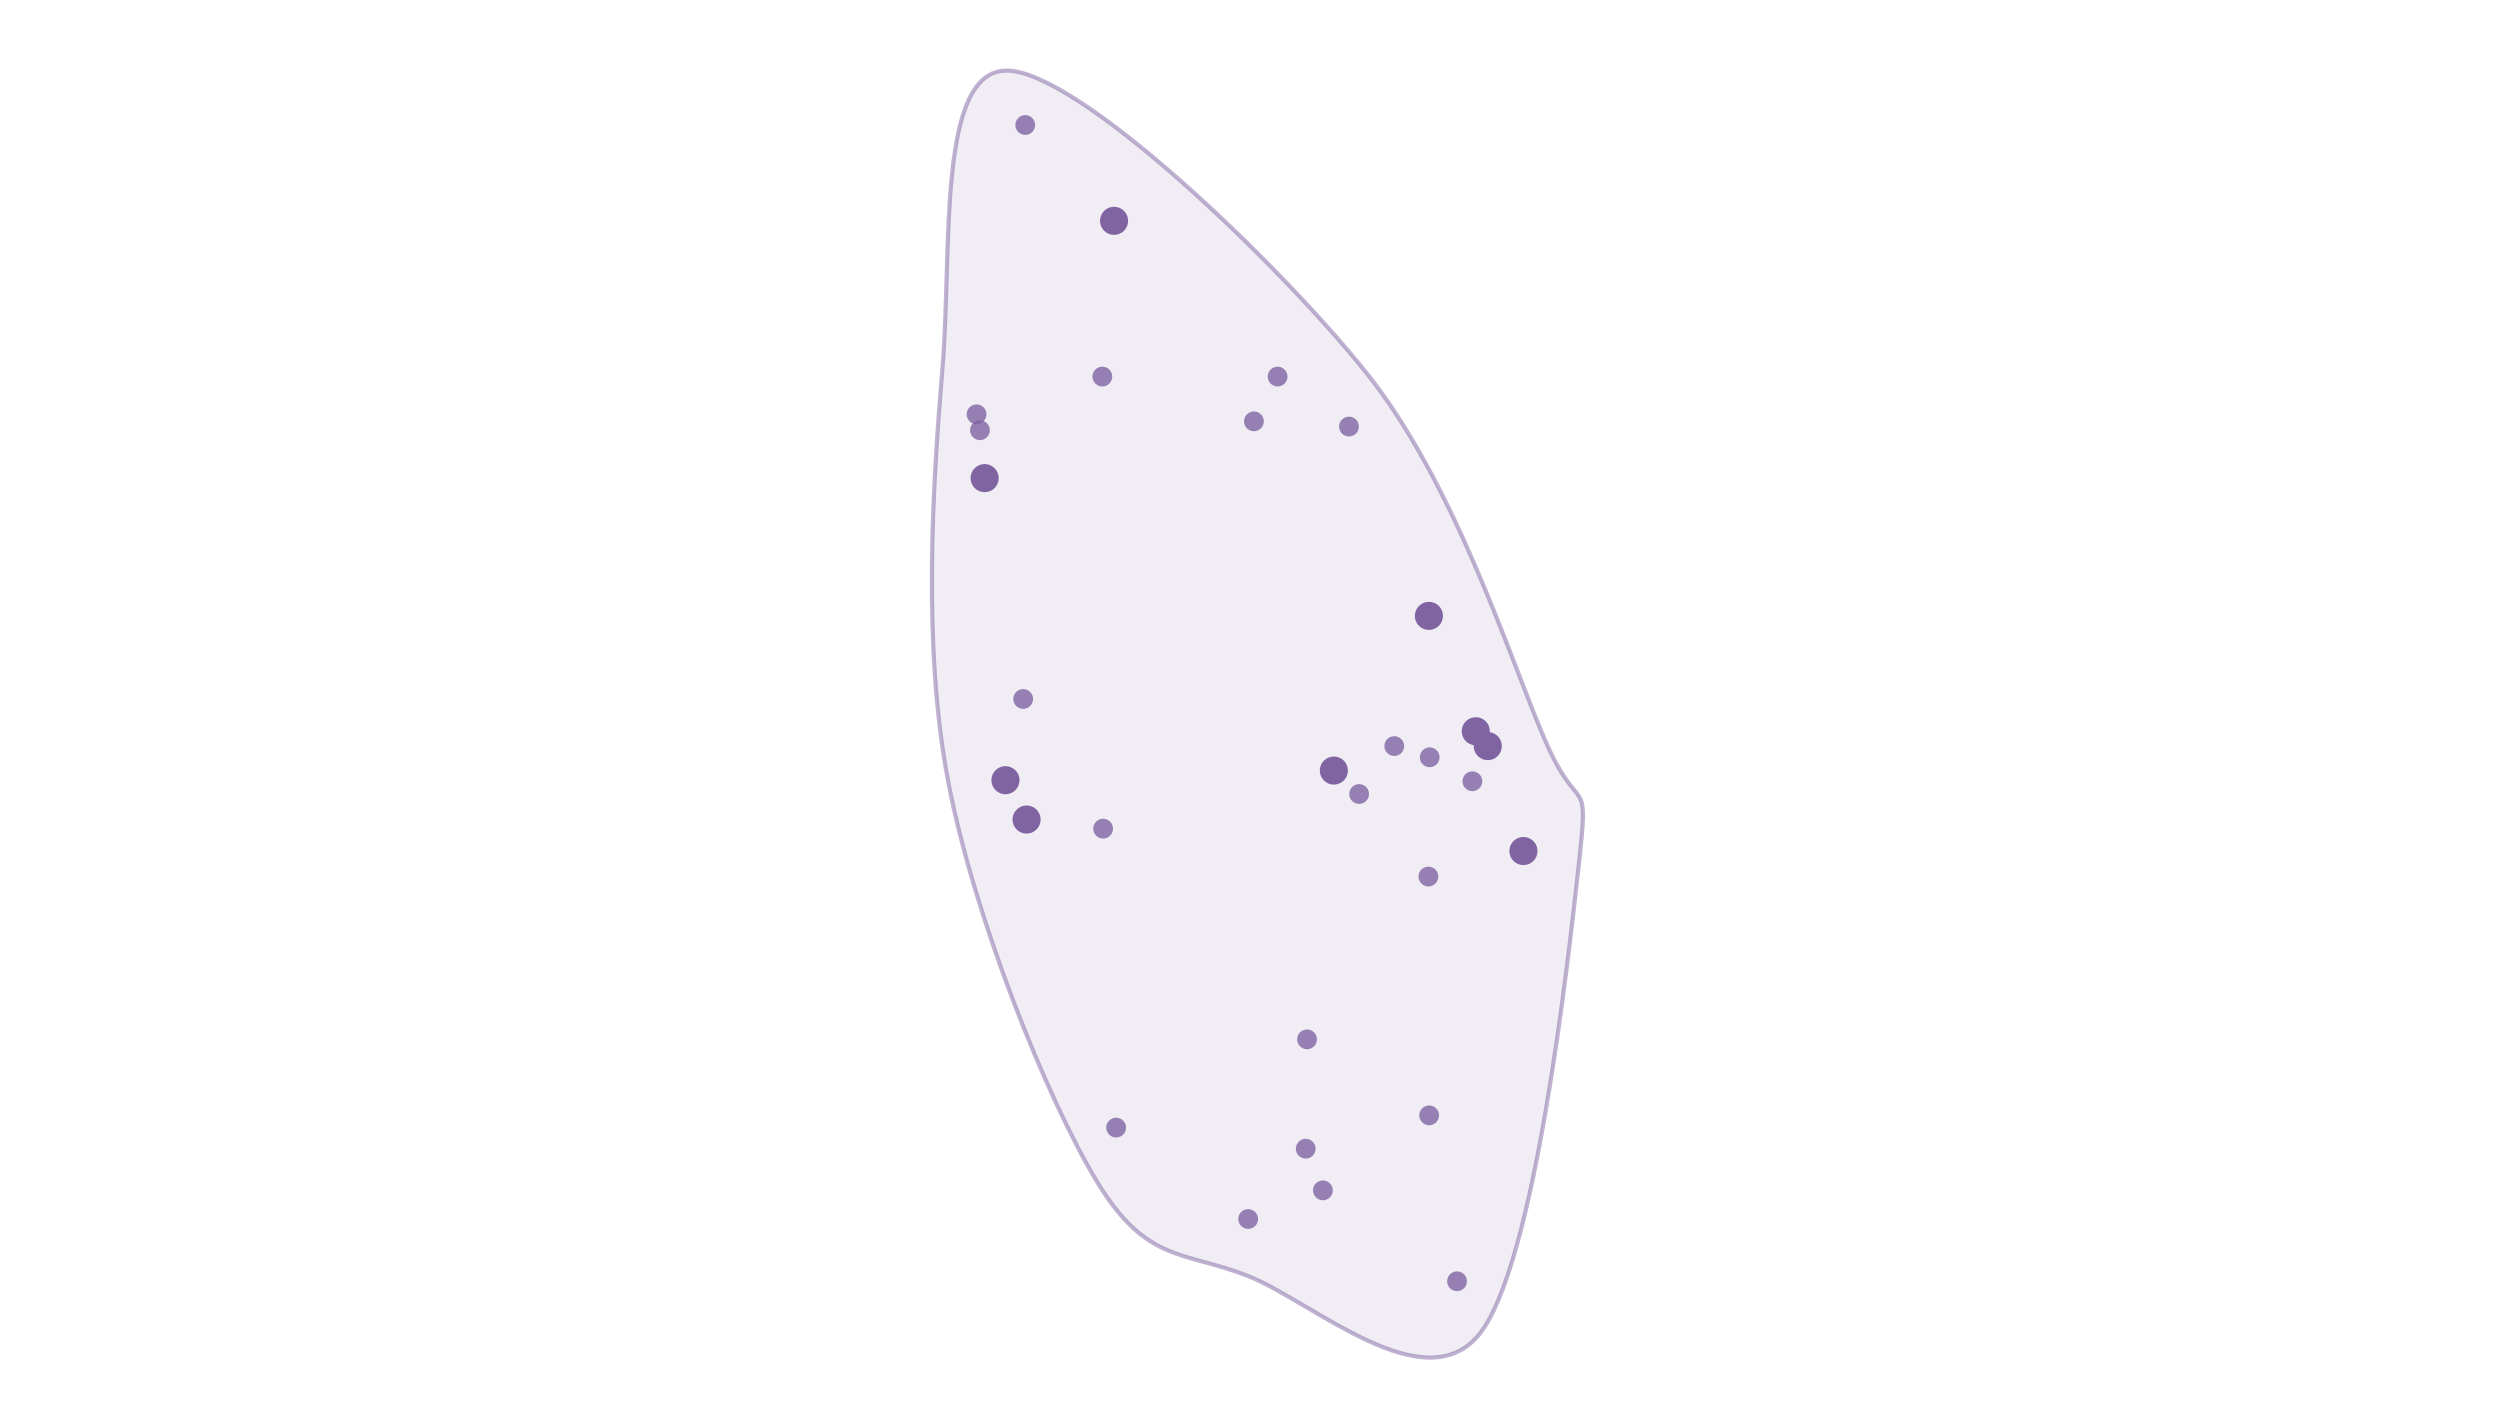
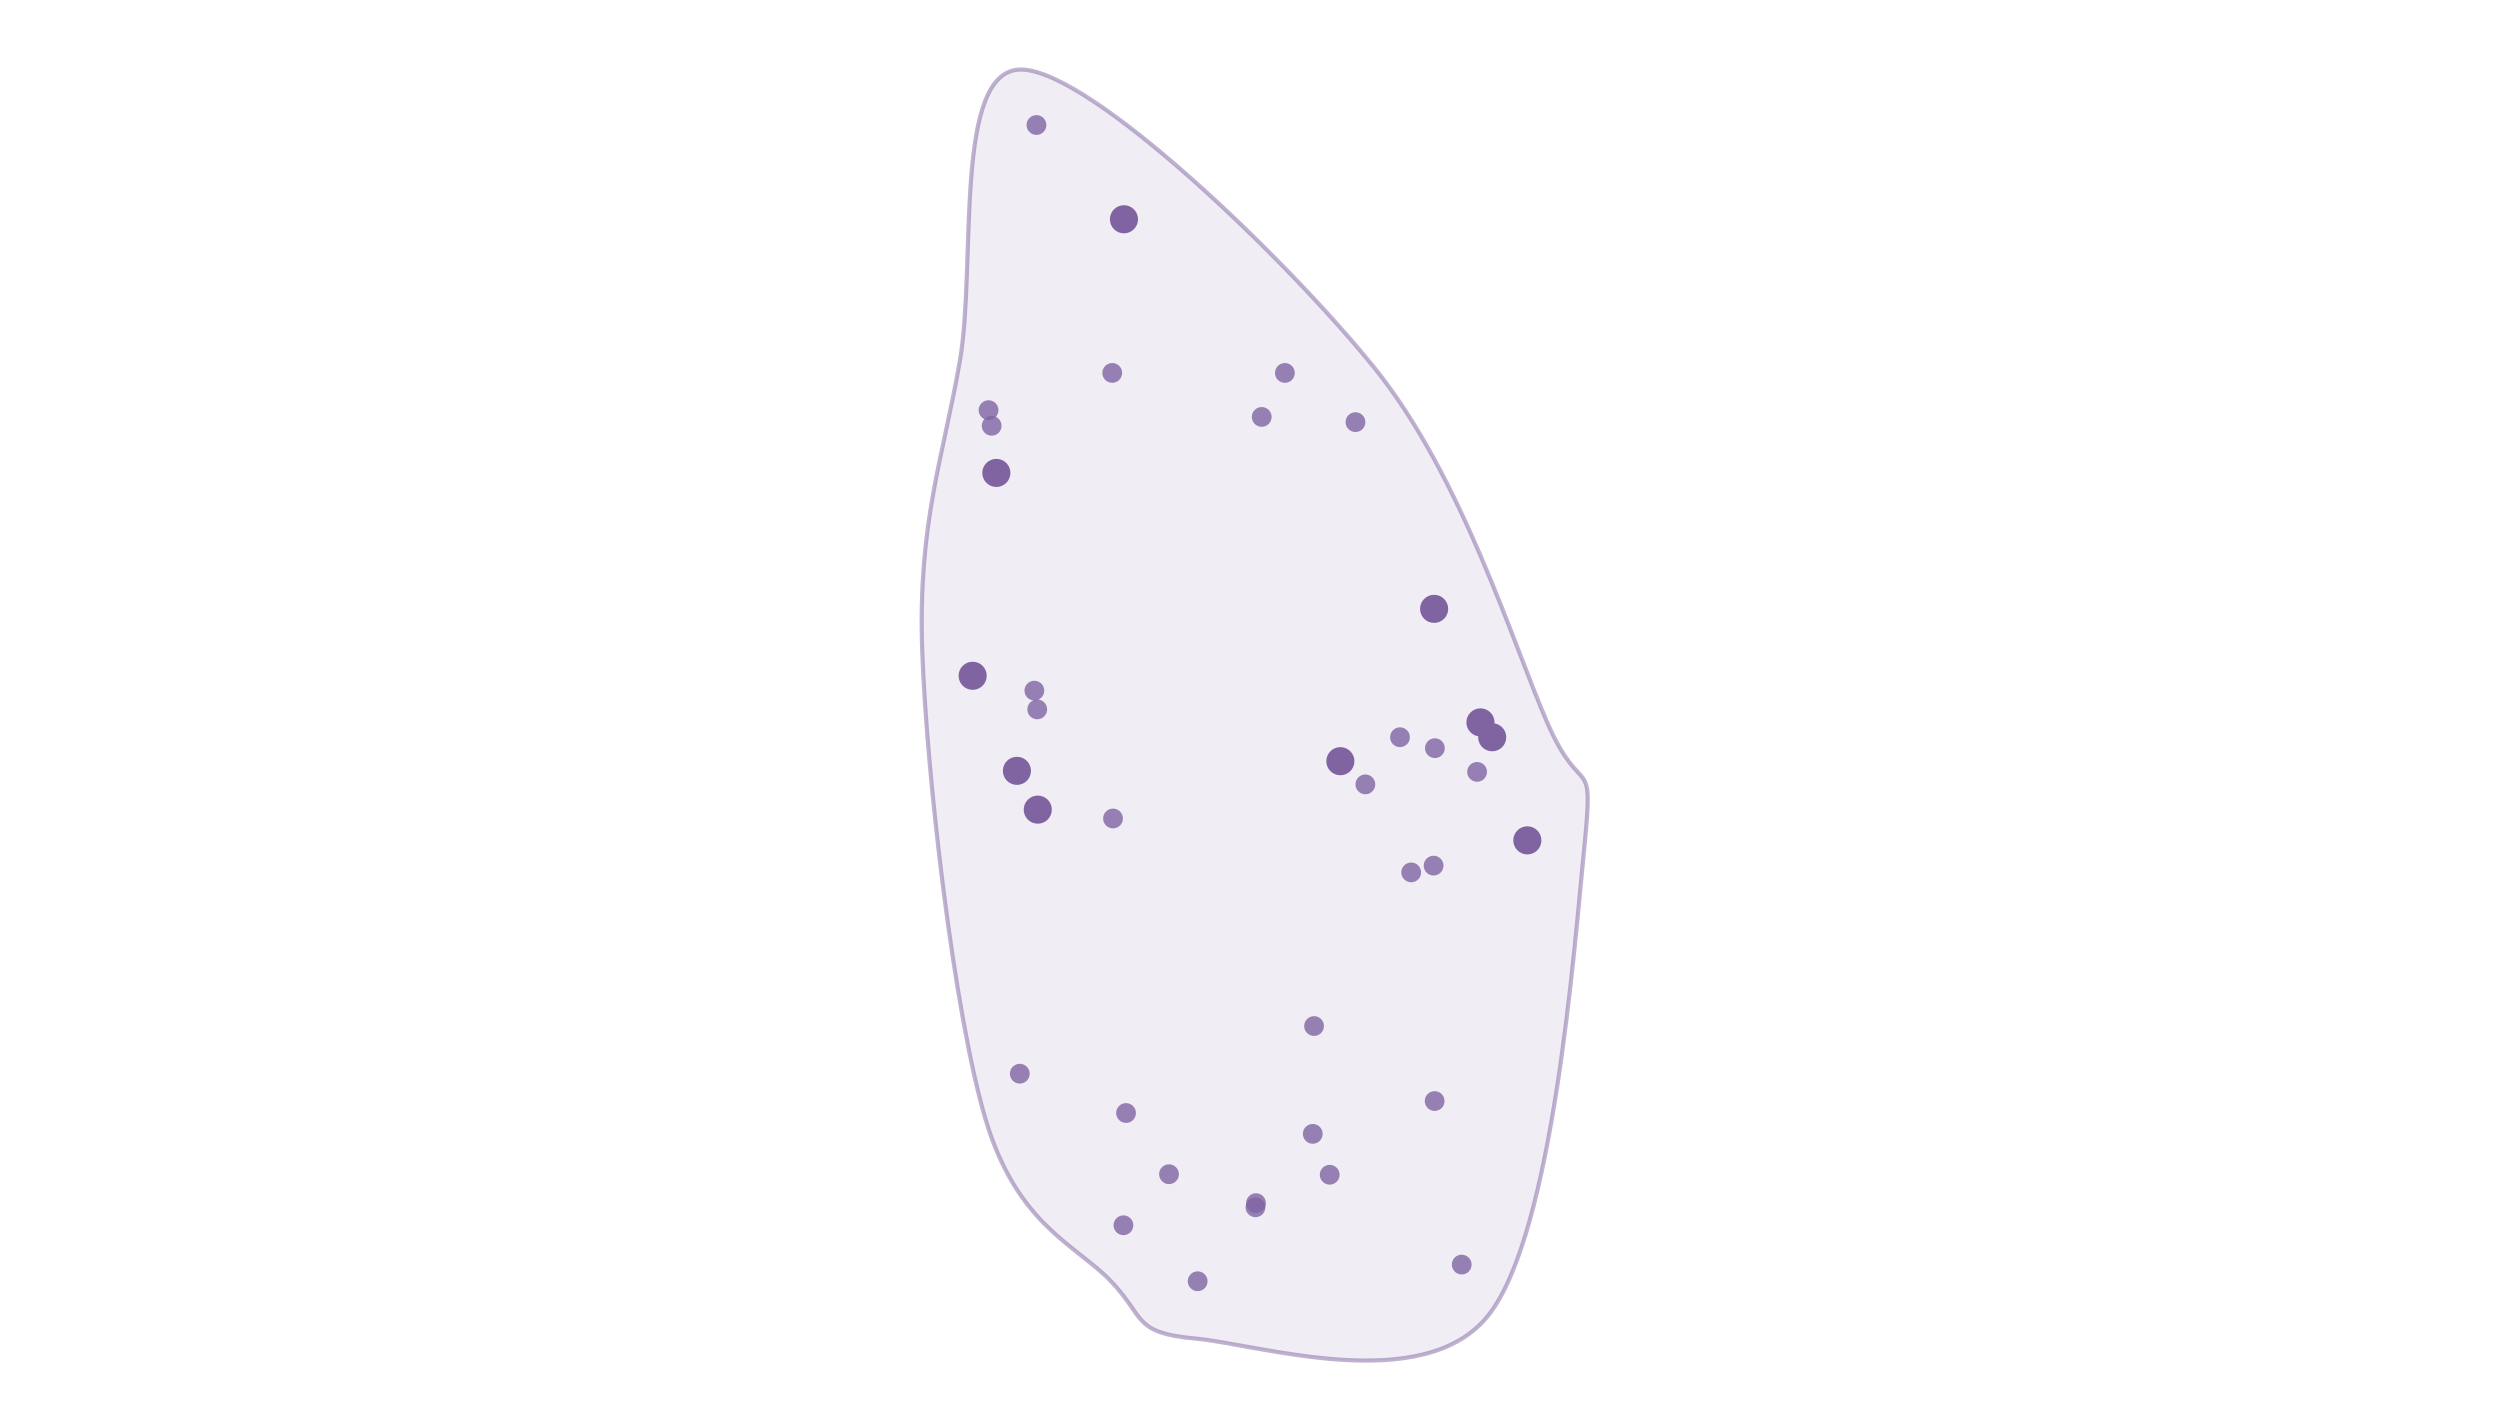
<svg xmlns="http://www.w3.org/2000/svg" viewBox="0 0 960 540" width="960" height="540" role="img" aria-labelledby="t d">
-   <path d="M361.9 141.4C365.7 95.9 359.6 26.9 386.7 27.1C413.8 27.3 490 100 524.4 142.8C558.8 185.6 579.6 252.4 593.2 284C606.8 315.6 610.4 294.6 606.2 332.6C602 370.7 589.2 486.1 568.1 512.3C547 538.6 504 499.9 479.5 490.1C455 480.3 440.4 485.4 421.2 453.7C402 422 374 352.2 364.1 300.1C354.2 248.1 358.1 186.9 361.9 141.4Z" fill="#8064A2" fill-opacity=".12" stroke="#8064A2" stroke-opacity=".5" stroke-width="1.6" stroke-linejoin="round" />
-   <circle cx="548.7" cy="236.5" r="5.4" fill="#8064A2" />
-   <circle cx="427.8" cy="84.8" r="5.4" fill="#8064A2" />
-   <circle cx="512.2" cy="295.9" r="5.4" fill="#8064A2" />
-   <circle cx="535.4" cy="286.5" r="3.8" fill="#8064A2" fill-opacity=".8" />
-   <circle cx="566.7" cy="280.8" r="5.4" fill="#8064A2" />
-   <circle cx="490.6" cy="144.6" r="3.8" fill="#8064A2" fill-opacity=".8" />
-   <circle cx="518" cy="163.8" r="3.8" fill="#8064A2" fill-opacity=".8" />
-   <circle cx="508" cy="457.1" r="3.8" fill="#8064A2" fill-opacity=".8" />
-   <circle cx="521.9" cy="304.9" r="3.8" fill="#8064A2" fill-opacity=".8" />
-   <circle cx="548.8" cy="428.3" r="3.8" fill="#8064A2" fill-opacity=".8" />
-   <circle cx="428.6" cy="433" r="3.8" fill="#8064A2" fill-opacity=".8" />
-   <circle cx="549" cy="290.8" r="3.8" fill="#8064A2" fill-opacity=".8" />
-   <circle cx="559.5" cy="492" r="3.8" fill="#8064A2" fill-opacity=".8" />
-   <circle cx="481.5" cy="161.8" r="3.8" fill="#8064A2" fill-opacity=".8" />
-   <circle cx="393.7" cy="48" r="3.8" fill="#8064A2" fill-opacity=".8" />
-   <circle cx="375" cy="159.1" r="3.8" fill="#8064A2" fill-opacity=".8" />
-   <circle cx="386.1" cy="299.6" r="5.4" fill="#8064A2" />
-   <circle cx="585" cy="326.8" r="5.4" fill="#8064A2" />
-   <circle cx="423.3" cy="144.6" r="3.8" fill="#8064A2" fill-opacity=".8" />
-   <circle cx="394.2" cy="314.7" r="5.4" fill="#8064A2" />
-   <circle cx="548.5" cy="336.6" r="3.8" fill="#8064A2" fill-opacity=".8" />
-   <circle cx="376.3" cy="165.2" r="3.8" fill="#8064A2" fill-opacity=".8" />
-   <circle cx="378.1" cy="183.6" r="5.4" fill="#8064A2" />
-   <circle cx="392.9" cy="268.4" r="3.8" fill="#8064A2" fill-opacity=".8" />
-   <circle cx="501.9" cy="399.1" r="3.8" fill="#8064A2" fill-opacity=".8" />
-   <circle cx="501.4" cy="441.1" r="3.8" fill="#8064A2" fill-opacity=".8" />
-   <circle cx="479.3" cy="468.1" r="3.8" fill="#8064A2" fill-opacity=".8" />
-   <circle cx="423.6" cy="318.2" r="3.8" fill="#8064A2" fill-opacity=".8" />
-   <circle cx="571.3" cy="286.5" r="5.4" fill="#8064A2" />
-   <circle cx="565.4" cy="300" r="3.8" fill="#8064A2" fill-opacity=".8" />
+   <path d="M354.1 249.2C352.5 200.6 362.2 175.6 368.6 138.5C375 101.4 365.8 26.2 392.3 26.7C418.9 27.2 494.2 99.6 527.9 141.4C561.6 183.3 580.9 247.2 594.3 277.8C607.7 308.4 612.2 287.3 608.4 325.2C604.6 363.1 596.5 473.5 571.6 505C546.7 536.5 483.2 516.2 459 514C434.8 511.8 440 506 426.6 492C413.2 478 390.6 470.5 378.5 430C366.4 389.5 355.8 297.8 354.1 249.2Z" fill="#8064A2" fill-opacity=".12" stroke="#8064A2" stroke-opacity=".5" stroke-width="1.6" stroke-linejoin="round" />
+   <circle cx="550.7" cy="233.8" r="5.4" fill="#8064A2" />
+   <circle cx="431.6" cy="84.2" r="5.4" fill="#8064A2" />
+   <circle cx="514.7" cy="292.3" r="5.4" fill="#8064A2" />
+   <circle cx="537.6" cy="283.1" r="3.8" fill="#8064A2" fill-opacity=".8" />
+   <circle cx="568.5" cy="277.4" r="5.4" fill="#8064A2" />
+   <circle cx="493.4" cy="143.2" r="3.8" fill="#8064A2" fill-opacity=".8" />
+   <circle cx="520.5" cy="162.1" r="3.8" fill="#8064A2" fill-opacity=".8" />
+   <circle cx="510.6" cy="451.1" r="3.8" fill="#8064A2" fill-opacity=".8" />
+   <circle cx="524.3" cy="301.2" r="3.8" fill="#8064A2" fill-opacity=".8" />
+   <circle cx="550.9" cy="422.8" r="3.8" fill="#8064A2" fill-opacity=".8" />
+   <circle cx="432.4" cy="427.4" r="3.8" fill="#8064A2" fill-opacity=".8" />
+   <circle cx="551" cy="287.3" r="3.8" fill="#8064A2" fill-opacity=".8" />
+   <circle cx="561.3" cy="485.6" r="3.8" fill="#8064A2" fill-opacity=".8" />
+   <circle cx="484.5" cy="160.1" r="3.8" fill="#8064A2" fill-opacity=".8" />
+   <circle cx="398" cy="48" r="3.8" fill="#8064A2" fill-opacity=".8" />
+   <circle cx="379.6" cy="157.5" r="3.8" fill="#8064A2" fill-opacity=".8" />
+   <circle cx="390.5" cy="296" r="5.4" fill="#8064A2" />
+   <circle cx="586.5" cy="322.7" r="5.4" fill="#8064A2" />
+   <circle cx="427.1" cy="143.2" r="3.8" fill="#8064A2" fill-opacity=".8" />
+   <circle cx="398.5" cy="310.9" r="5.4" fill="#8064A2" />
+   <circle cx="550.5" cy="332.4" r="3.8" fill="#8064A2" fill-opacity=".8" />
+   <circle cx="380.8" cy="163.5" r="3.8" fill="#8064A2" fill-opacity=".8" />
+   <circle cx="382.6" cy="181.6" r="5.4" fill="#8064A2" />
+   <circle cx="397.2" cy="265.2" r="3.8" fill="#8064A2" fill-opacity=".8" />
+   <circle cx="504.6" cy="394" r="3.8" fill="#8064A2" fill-opacity=".8" />
+   <circle cx="504.1" cy="435.4" r="3.8" fill="#8064A2" fill-opacity=".8" />
+   <circle cx="482.3" cy="462" r="3.8" fill="#8064A2" fill-opacity=".8" />
+   <circle cx="373.5" cy="259.5" r="5.4" fill="#8064A2" />
+   <circle cx="427.4" cy="314.3" r="3.8" fill="#8064A2" fill-opacity=".8" />
+   <circle cx="573" cy="283.1" r="5.4" fill="#8064A2" />
+   <circle cx="459.9" cy="492" r="3.8" fill="#8064A2" fill-opacity=".8" />
+   <circle cx="448.9" cy="450.9" r="3.8" fill="#8064A2" fill-opacity=".8" />
+   <circle cx="482.1" cy="463.6" r="3.8" fill="#8064A2" fill-opacity=".8" />
+   <circle cx="431.4" cy="470.5" r="3.8" fill="#8064A2" fill-opacity=".8" />
+   <circle cx="391.6" cy="412.3" r="3.8" fill="#8064A2" fill-opacity=".8" />
+   <circle cx="398.3" cy="272.4" r="3.8" fill="#8064A2" fill-opacity=".8" />
+   <circle cx="567.2" cy="296.4" r="3.8" fill="#8064A2" fill-opacity=".8" />
+   <circle cx="541.9" cy="335" r="3.8" fill="#8064A2" fill-opacity=".8" />
</svg>
